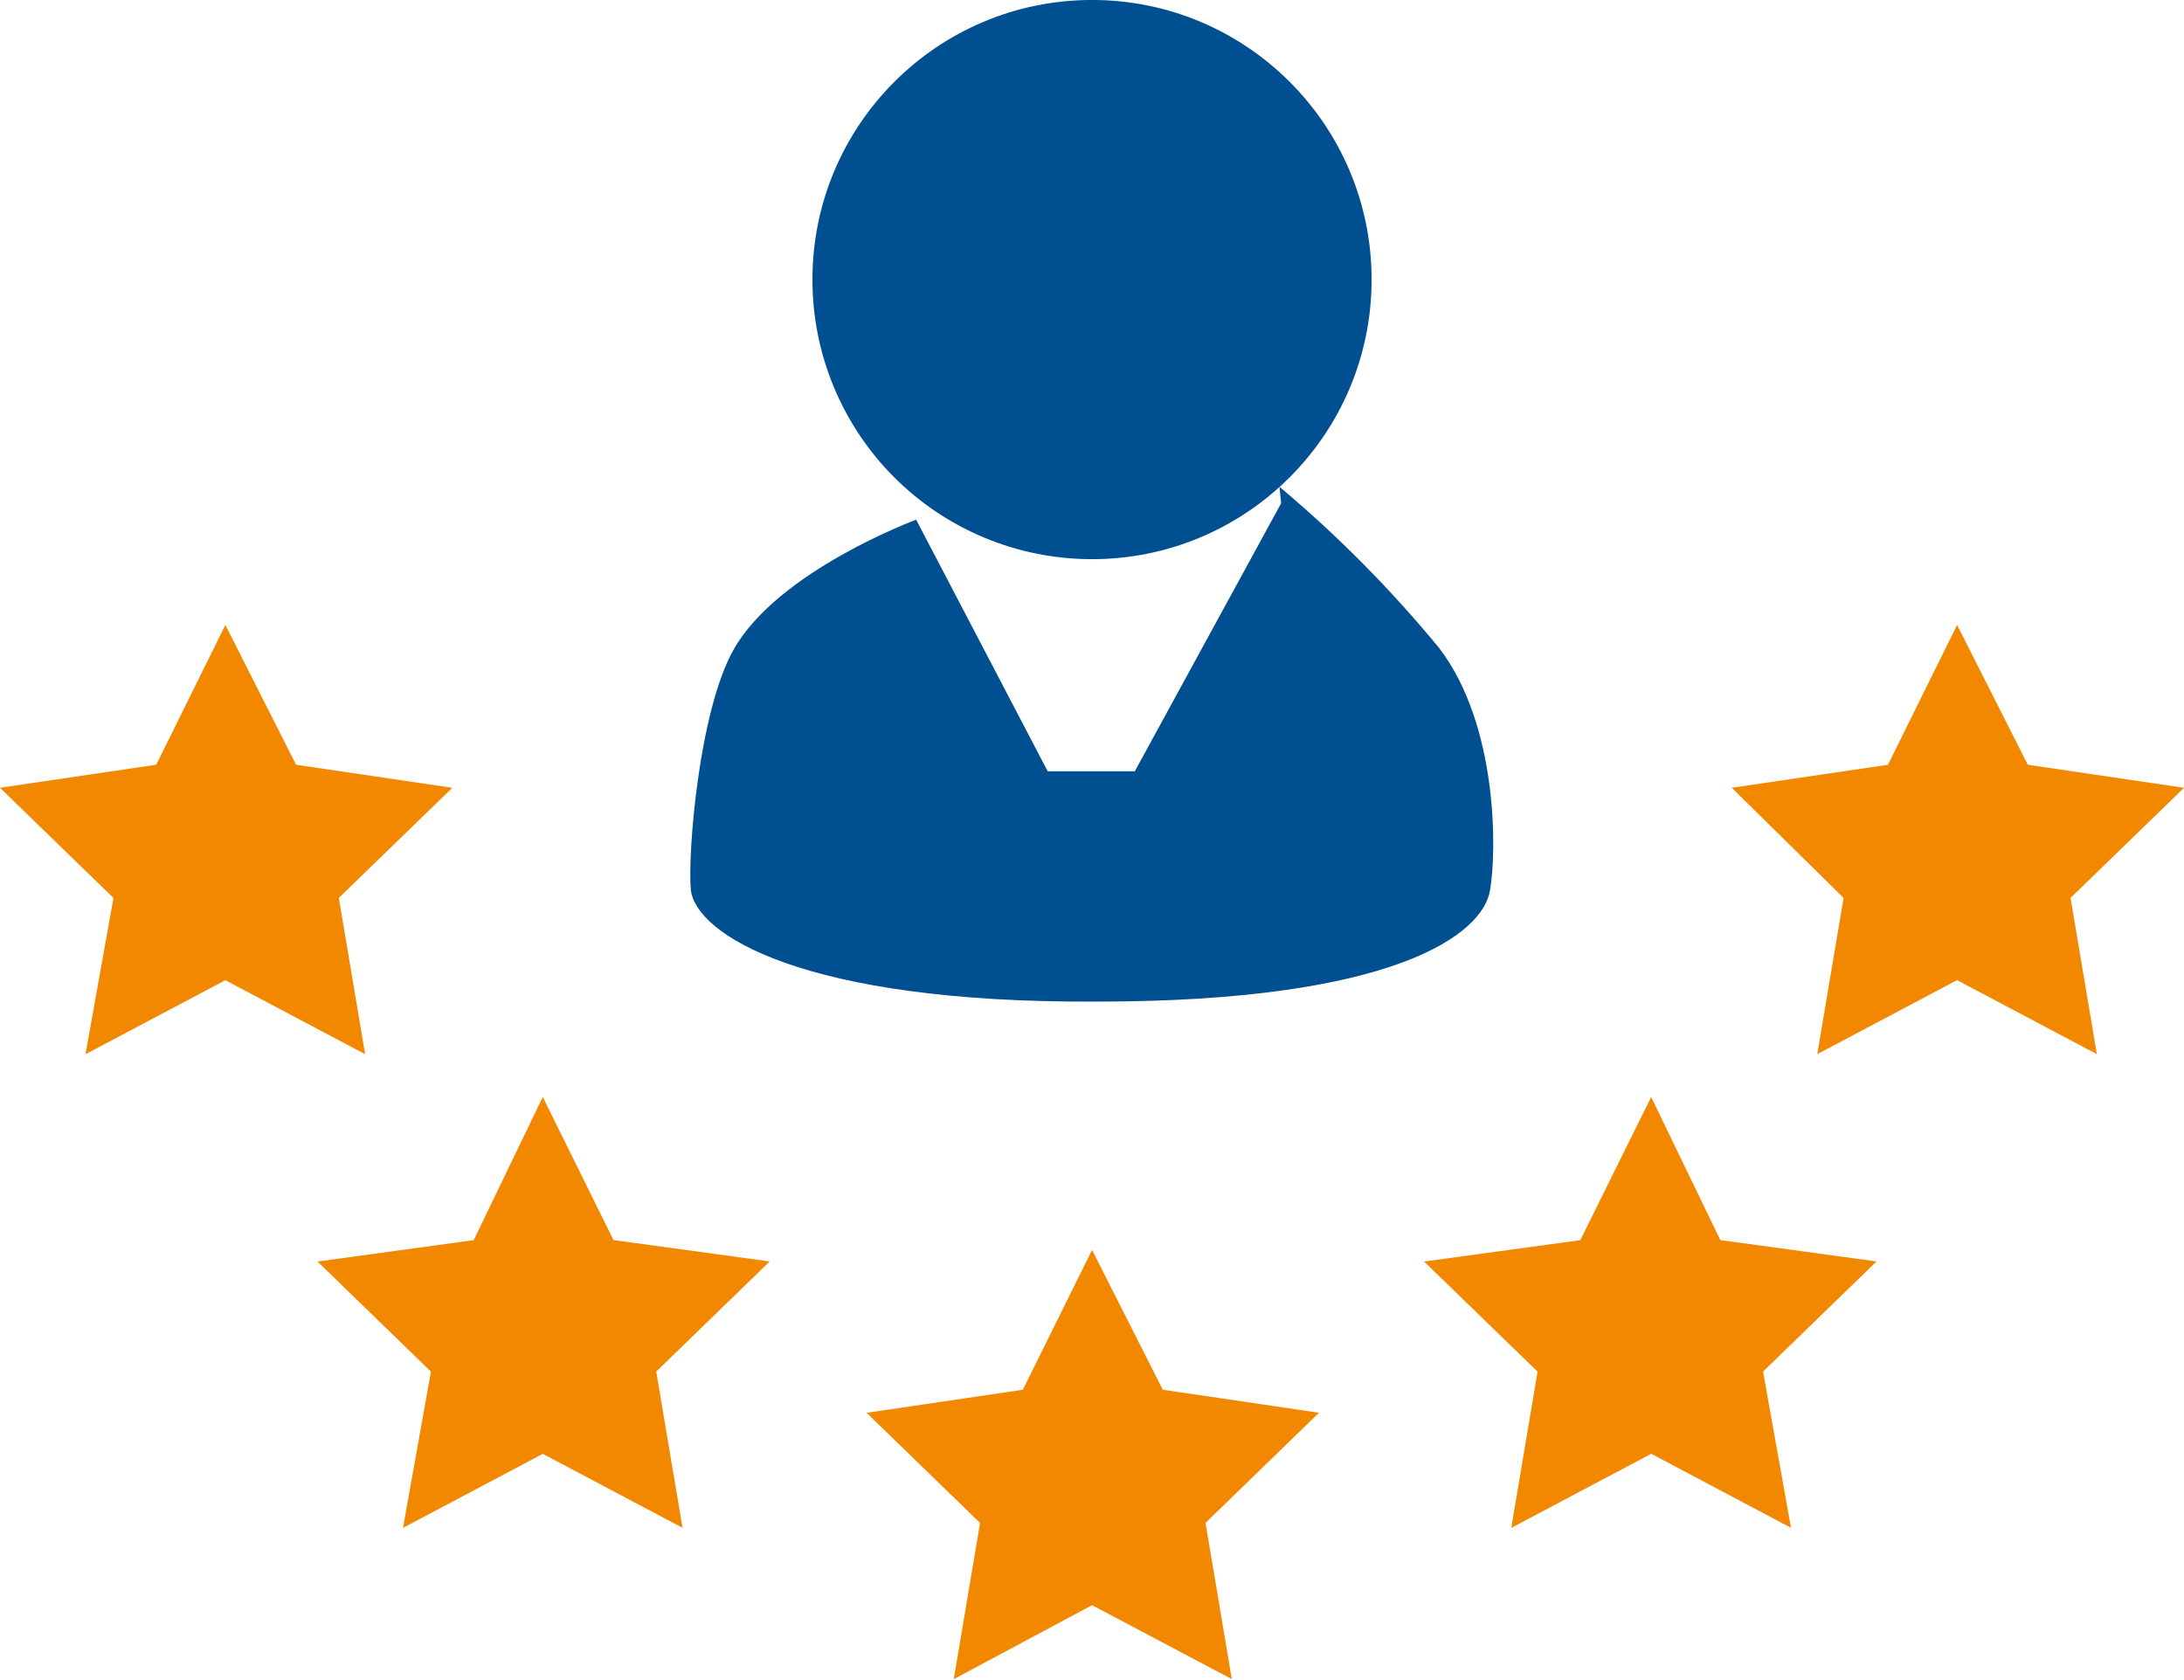
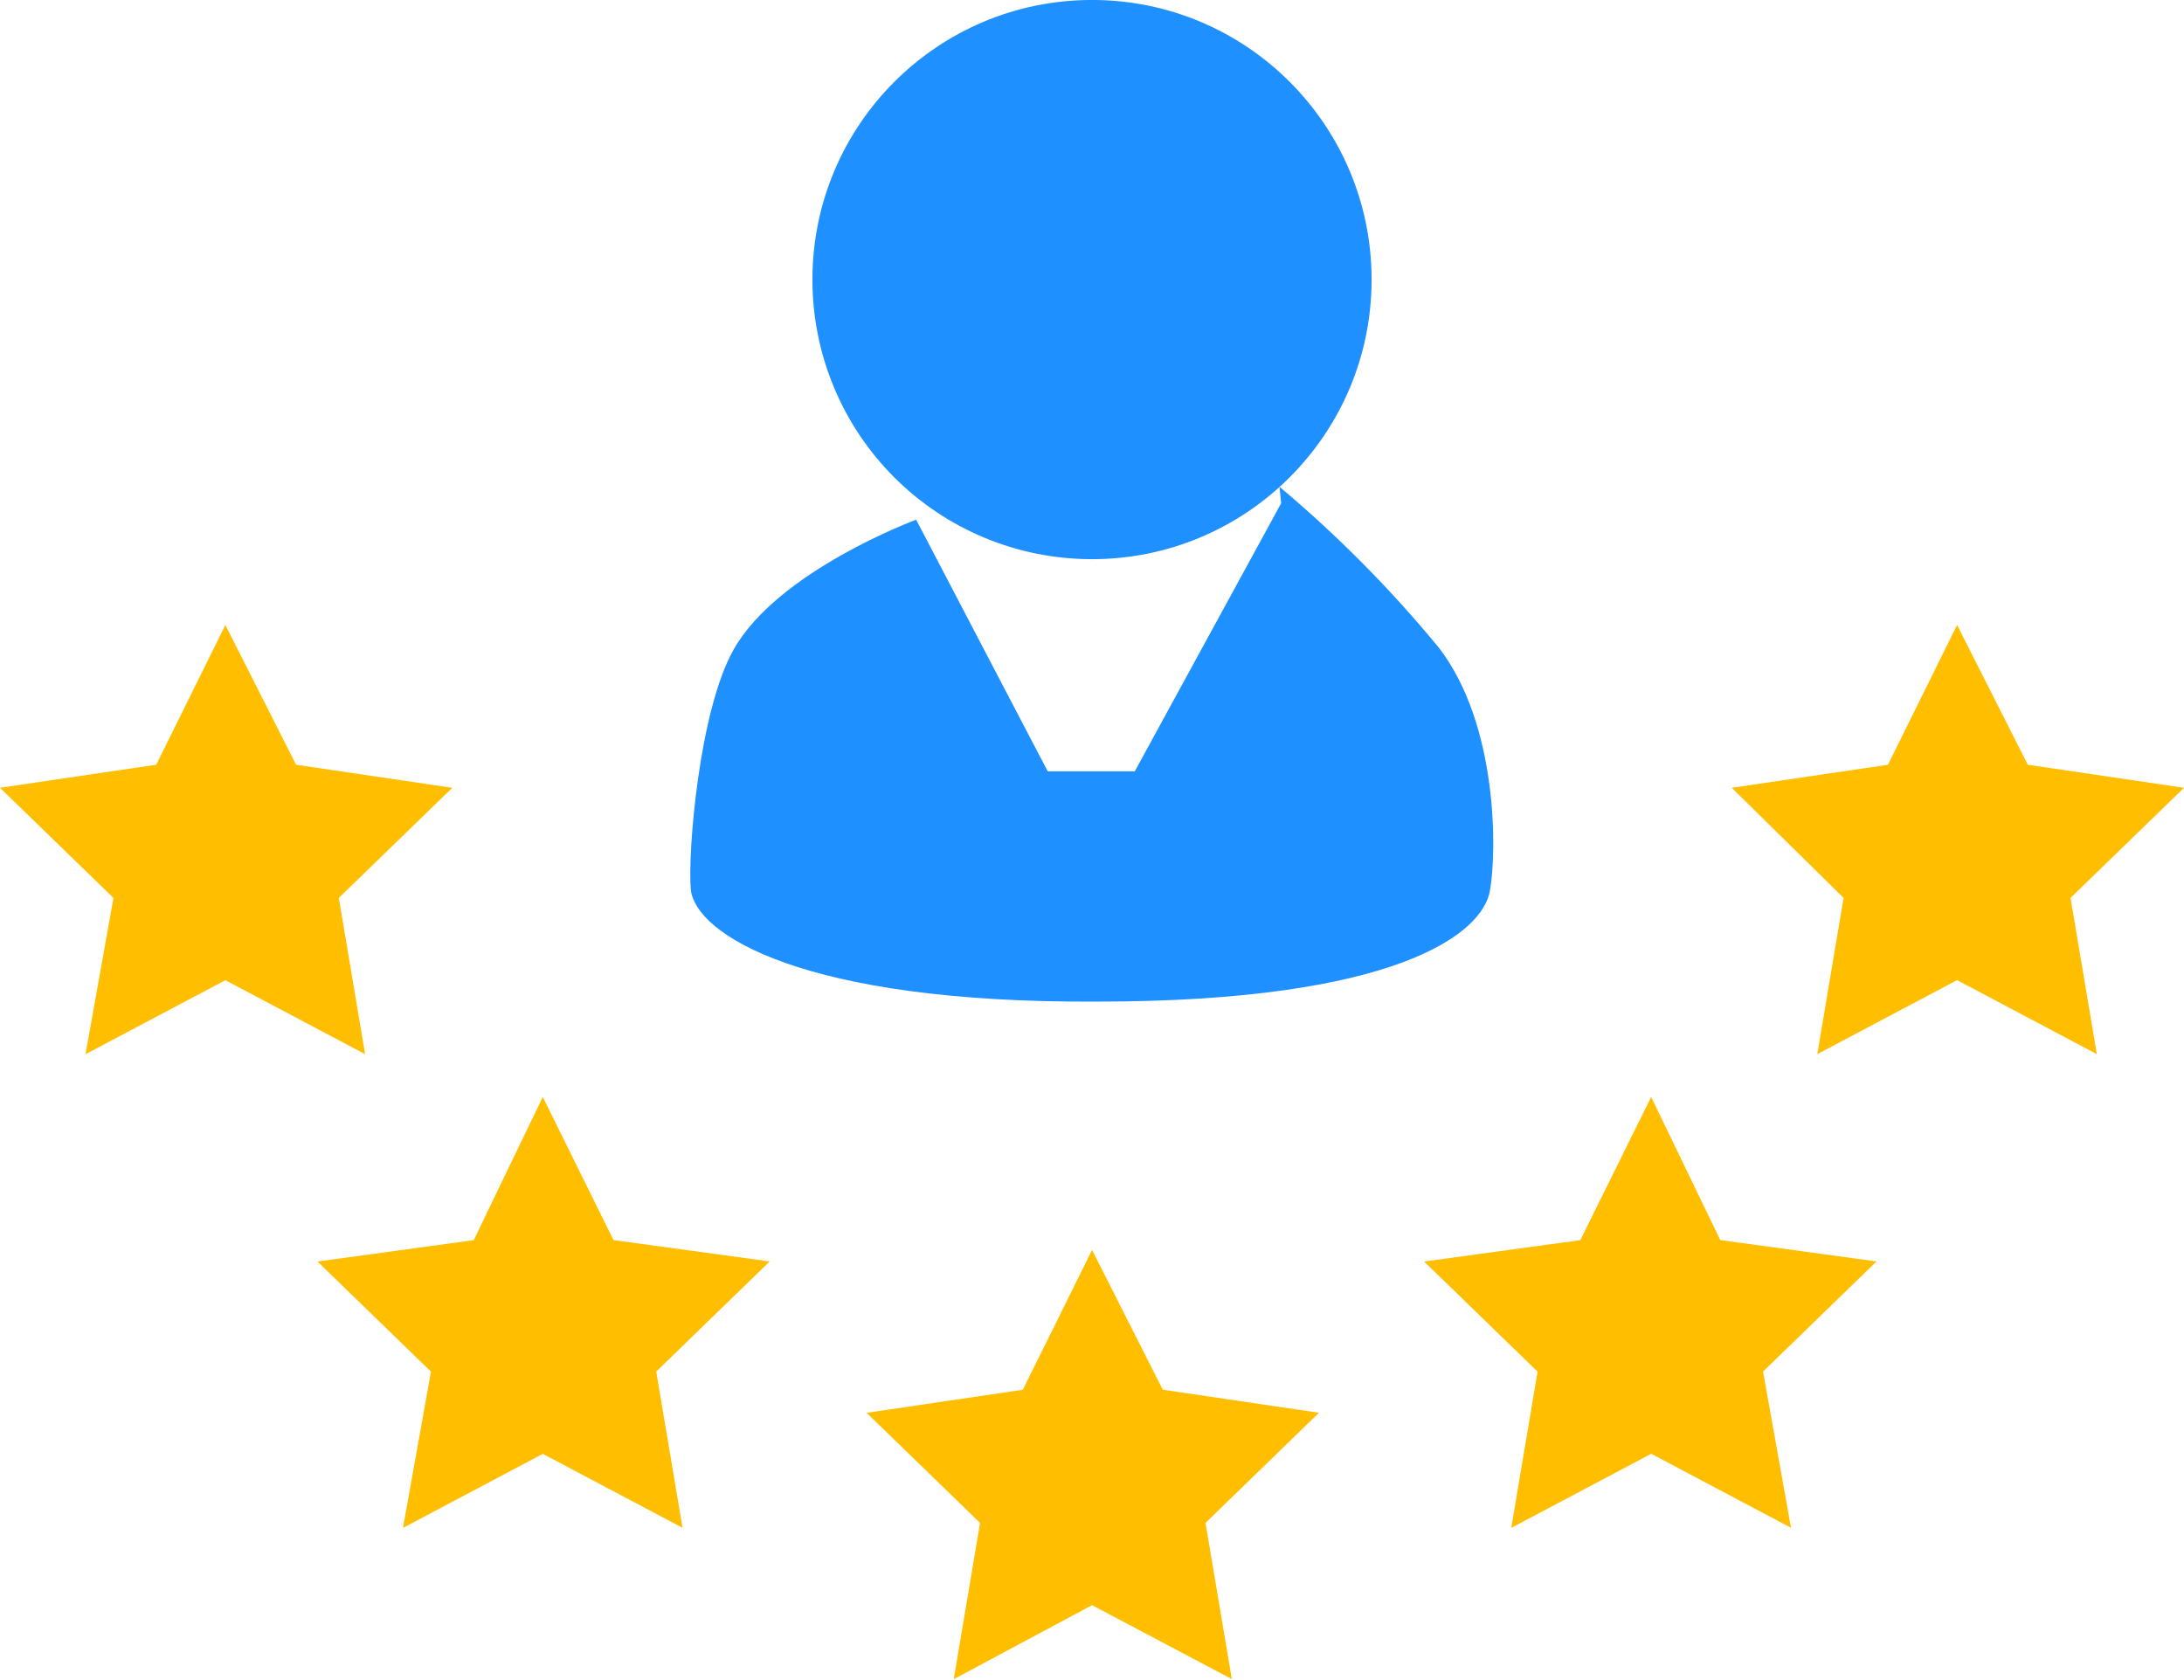
<svg xmlns="http://www.w3.org/2000/svg" width="85.279" height="65.564" viewBox="0 0 85.279 65.564">
  <g id="Auszeichnung_Finanzexperte" transform="translate(-1.5 -1.5)">
    <g id="Layer_2" transform="translate(28.45 1.5)">
      <g id="Ebene_1_1_">
-         <path id="Path_70" data-name="Path 70" d="M66.542,31.742,60.827,42.209h-3.4l-5.137-9.825s-5.394,1.991-7.128,5.073c-1.349,2.376-1.8,7.963-1.67,9.376.193,1.734,4.367,4.431,15.861,4.367,11.623,0,15.091-2.633,15.348-4.367.257-1.477.321-6.422-1.991-9.44A48.065,48.065,0,0,0,66.478,31.1" transform="translate(-43.467 -12.092)" fill="#005091" />
-         <path id="Path_71" data-name="Path 71" d="M61.817,23.333A10.917,10.917,0,1,0,50.9,12.417,10.908,10.908,0,0,0,61.817,23.333Z" transform="translate(-46.127 -1.5)" fill="#005091" />
+         <path id="Path_70" data-name="Path 70" d="M66.542,31.742,60.827,42.209h-3.4l-5.137-9.825s-5.394,1.991-7.128,5.073c-1.349,2.376-1.8,7.963-1.67,9.376.193,1.734,4.367,4.431,15.861,4.367,11.623,0,15.091-2.633,15.348-4.367.257-1.477.321-6.422-1.991-9.44A48.065,48.065,0,0,0,66.478,31.1" transform="translate(-43.467 -12.092)" fill="#1e90ff" />
+         <path id="Path_71" data-name="Path 71" d="M61.817,23.333A10.917,10.917,0,1,0,50.9,12.417,10.908,10.908,0,0,0,61.817,23.333Z" transform="translate(-46.127 -1.5)" fill="#1e90ff" />
      </g>
    </g>
-     <path id="Path_72" data-name="Path 72" d="M13.9,85.4" transform="translate(-4.437 -30.023)" fill="none" stroke="#f28800" stroke-linecap="round" stroke-linejoin="round" stroke-width="2.5" />
+     <path id="Path_72" data-name="Path 72" d="M13.9,85.4" transform="translate(-4.437 -30.023)" fill="none" stroke="#ffbf00" stroke-linecap="round" stroke-linejoin="round" stroke-width="2.5" />
    <g id="Group_90" data-name="Group 90" transform="translate(1.5 25.902)">
      <g id="Group_89" data-name="Group 89">
        <g id="Group_86" data-name="Group 86">
-           <path id="Path_73" data-name="Path 73" d="M10.3,39.5l2.761,5.458,6.1.9-4.431,4.3,1.027,6.1L10.3,53.371,4.839,56.26l1.092-6.1L1.5,45.857l6.1-.9Z" transform="translate(-1.5 -39.5)" fill="#f28800" />
-           <path id="Path_74" data-name="Path 74" d="M63,77.5l2.761,5.458,6.1.9-4.431,4.3,1.027,6.1L63,91.371,57.6,94.26l1.027-6.1-4.431-4.3,6.1-.9Z" transform="translate(-20.358 -53.098)" fill="#f28800" />
-           <path id="Path_75" data-name="Path 75" d="M115.6,39.5l2.761,5.458,6.1.9-4.431,4.3,1.027,6.1-5.458-2.89-5.458,2.89,1.027-6.1-4.367-4.3,6.1-.9Z" transform="translate(-39.181 -39.5)" fill="#f28800" />
+           <path id="Path_73" data-name="Path 73" d="M10.3,39.5l2.761,5.458,6.1.9-4.431,4.3,1.027,6.1L10.3,53.371,4.839,56.26l1.092-6.1L1.5,45.857l6.1-.9Z" transform="translate(-1.5 -39.5)" fill="#ffbf00" />
+           <path id="Path_74" data-name="Path 74" d="M63,77.5l2.761,5.458,6.1.9-4.431,4.3,1.027,6.1L63,91.371,57.6,94.26l1.027-6.1-4.431-4.3,6.1-.9Z" transform="translate(-20.358 -53.098)" fill="#ffbf00" />
+           <path id="Path_75" data-name="Path 75" d="M115.6,39.5l2.761,5.458,6.1.9-4.431,4.3,1.027,6.1-5.458-2.89-5.458,2.89,1.027-6.1-4.367-4.3,6.1-.9Z" transform="translate(-39.181 -39.5)" fill="#ffbf00" />
        </g>
        <g id="Group_87" data-name="Group 87" transform="translate(12.394 18.43)">
-           <path id="Path_76" data-name="Path 76" d="M29.6,68.2l2.761,5.587,6.1.835-4.431,4.3,1.027,6.1L29.6,82.135l-5.458,2.89,1.092-6.1-4.431-4.3,6.1-.835Z" transform="translate(-20.8 -68.2)" fill="#f28800" />
+           <path id="Path_76" data-name="Path 76" d="M29.6,68.2l2.761,5.587,6.1.835-4.431,4.3,1.027,6.1L29.6,82.135l-5.458,2.89,1.092-6.1-4.431-4.3,6.1-.835Z" transform="translate(-20.8 -68.2)" fill="#ffbf00" />
        </g>
        <g id="Group_88" data-name="Group 88" transform="translate(55.611 18.43)">
-           <path id="Path_77" data-name="Path 77" d="M96.962,68.2l2.7,5.587,6.1.835-4.431,4.3,1.092,6.1-5.458-2.89L91.5,85.025l1.027-6.1-4.431-4.3,6.1-.835Z" transform="translate(-88.1 -68.2)" fill="#f28800" />
+           <path id="Path_77" data-name="Path 77" d="M96.962,68.2l2.7,5.587,6.1.835-4.431,4.3,1.092,6.1-5.458-2.89L91.5,85.025l1.027-6.1-4.431-4.3,6.1-.835Z" transform="translate(-88.1 -68.2)" fill="#ffbf00" />
        </g>
      </g>
    </g>
  </g>
</svg>
